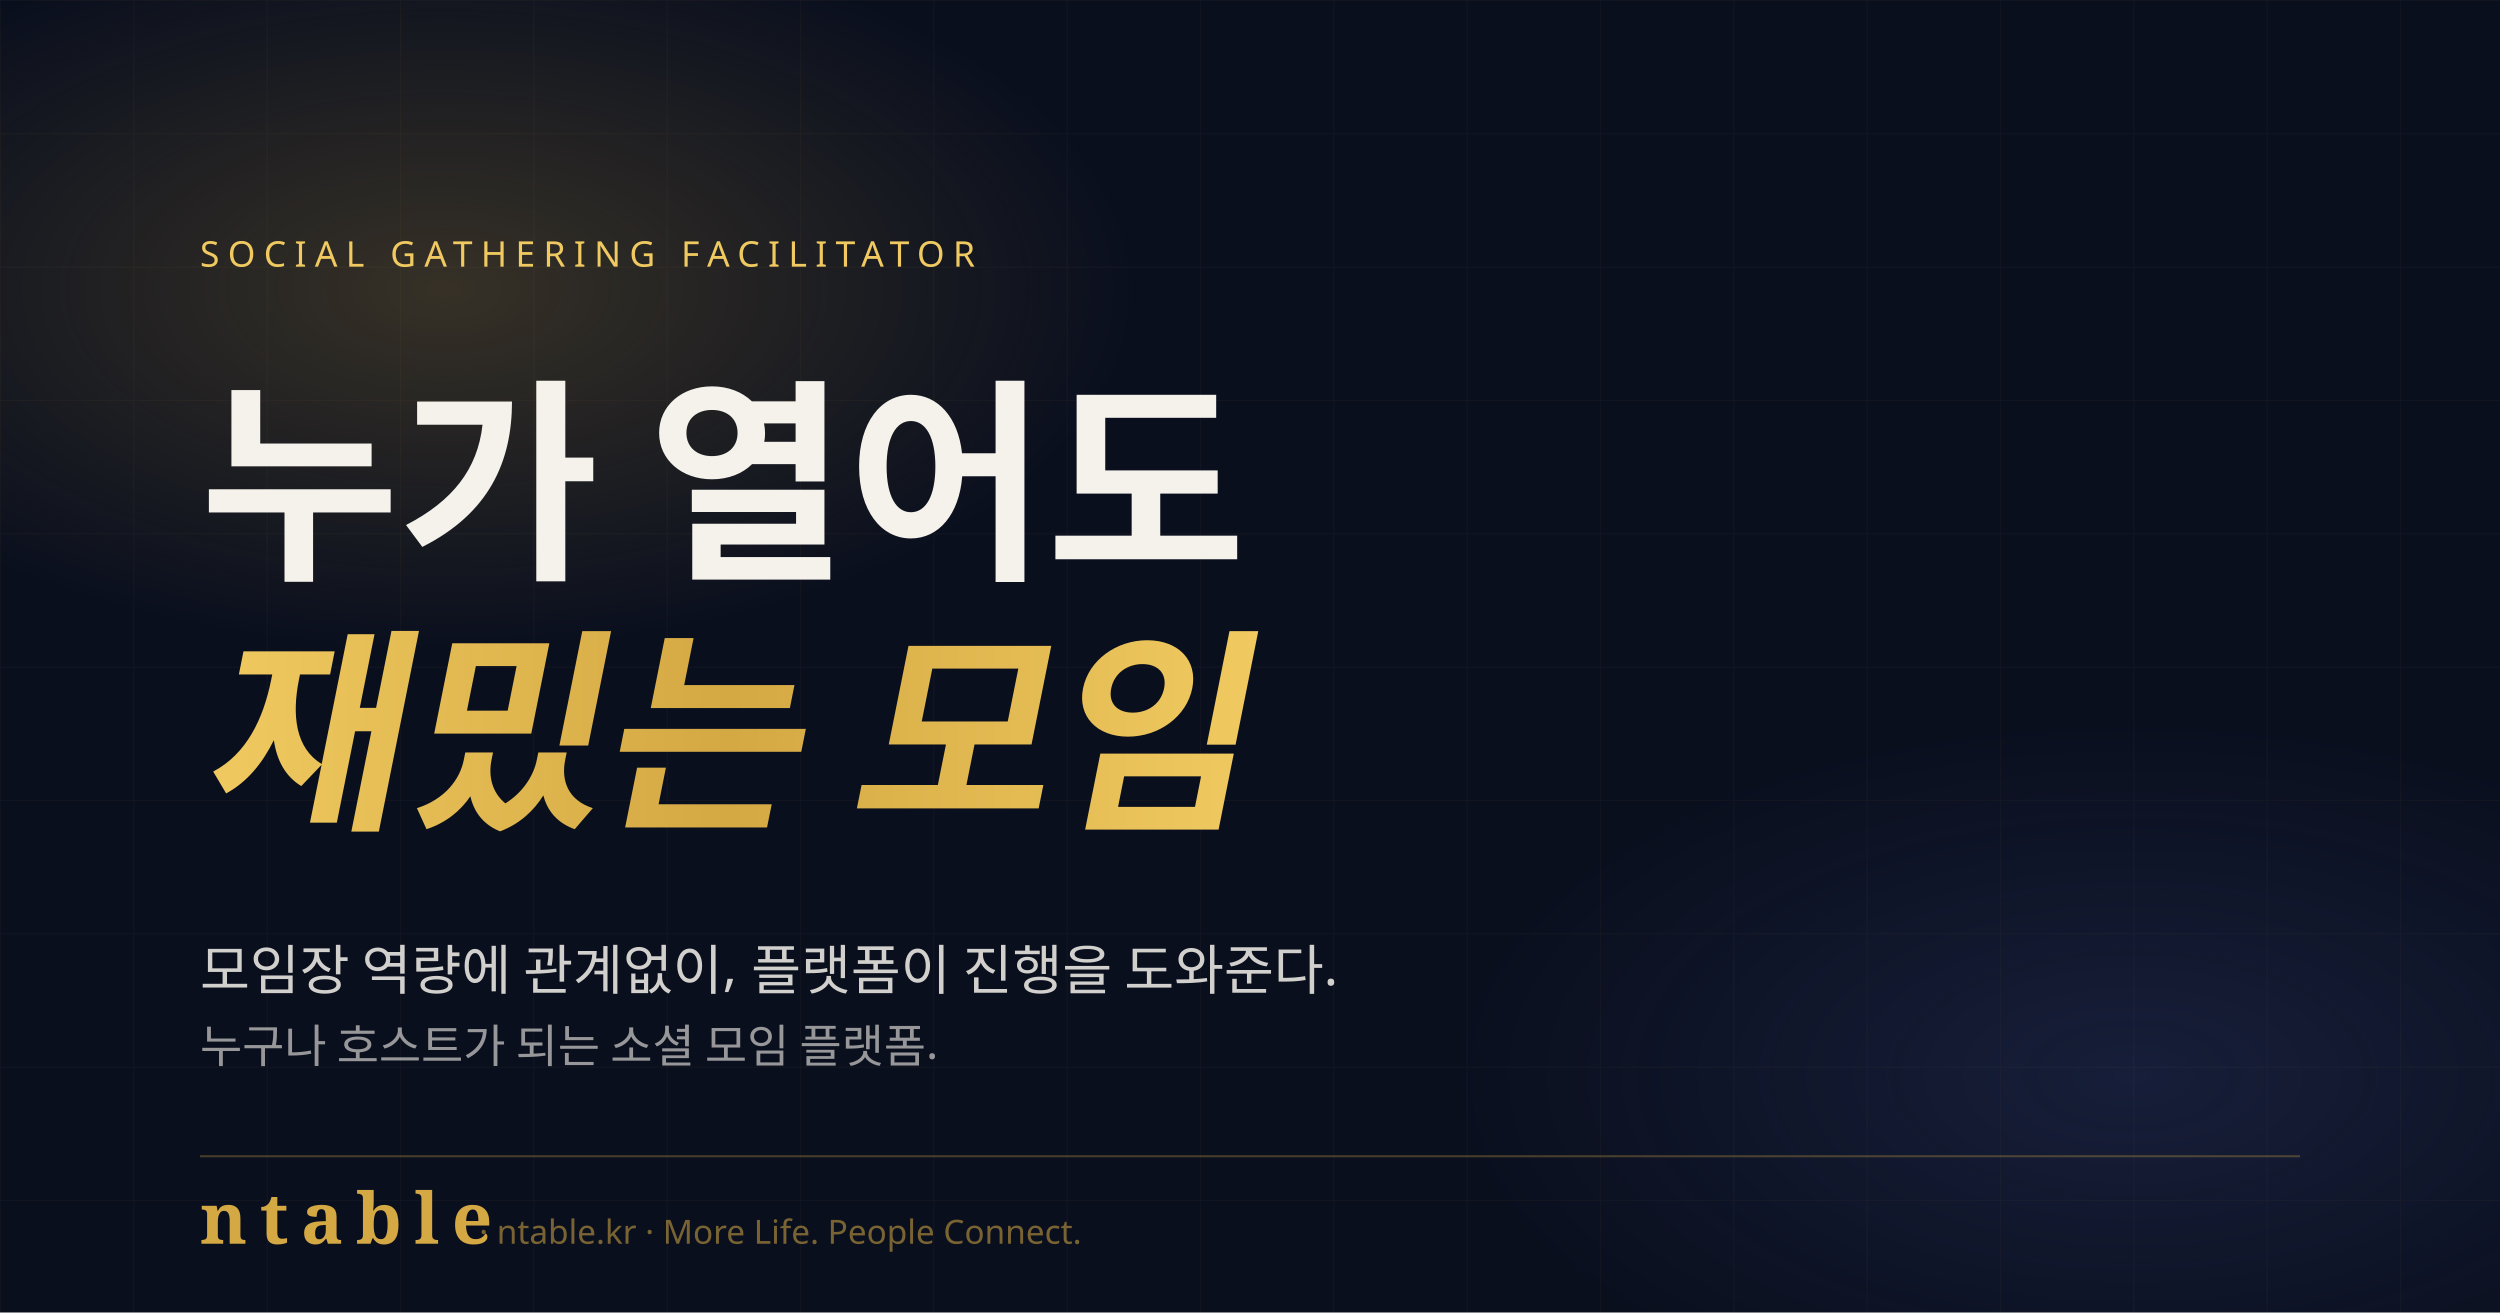
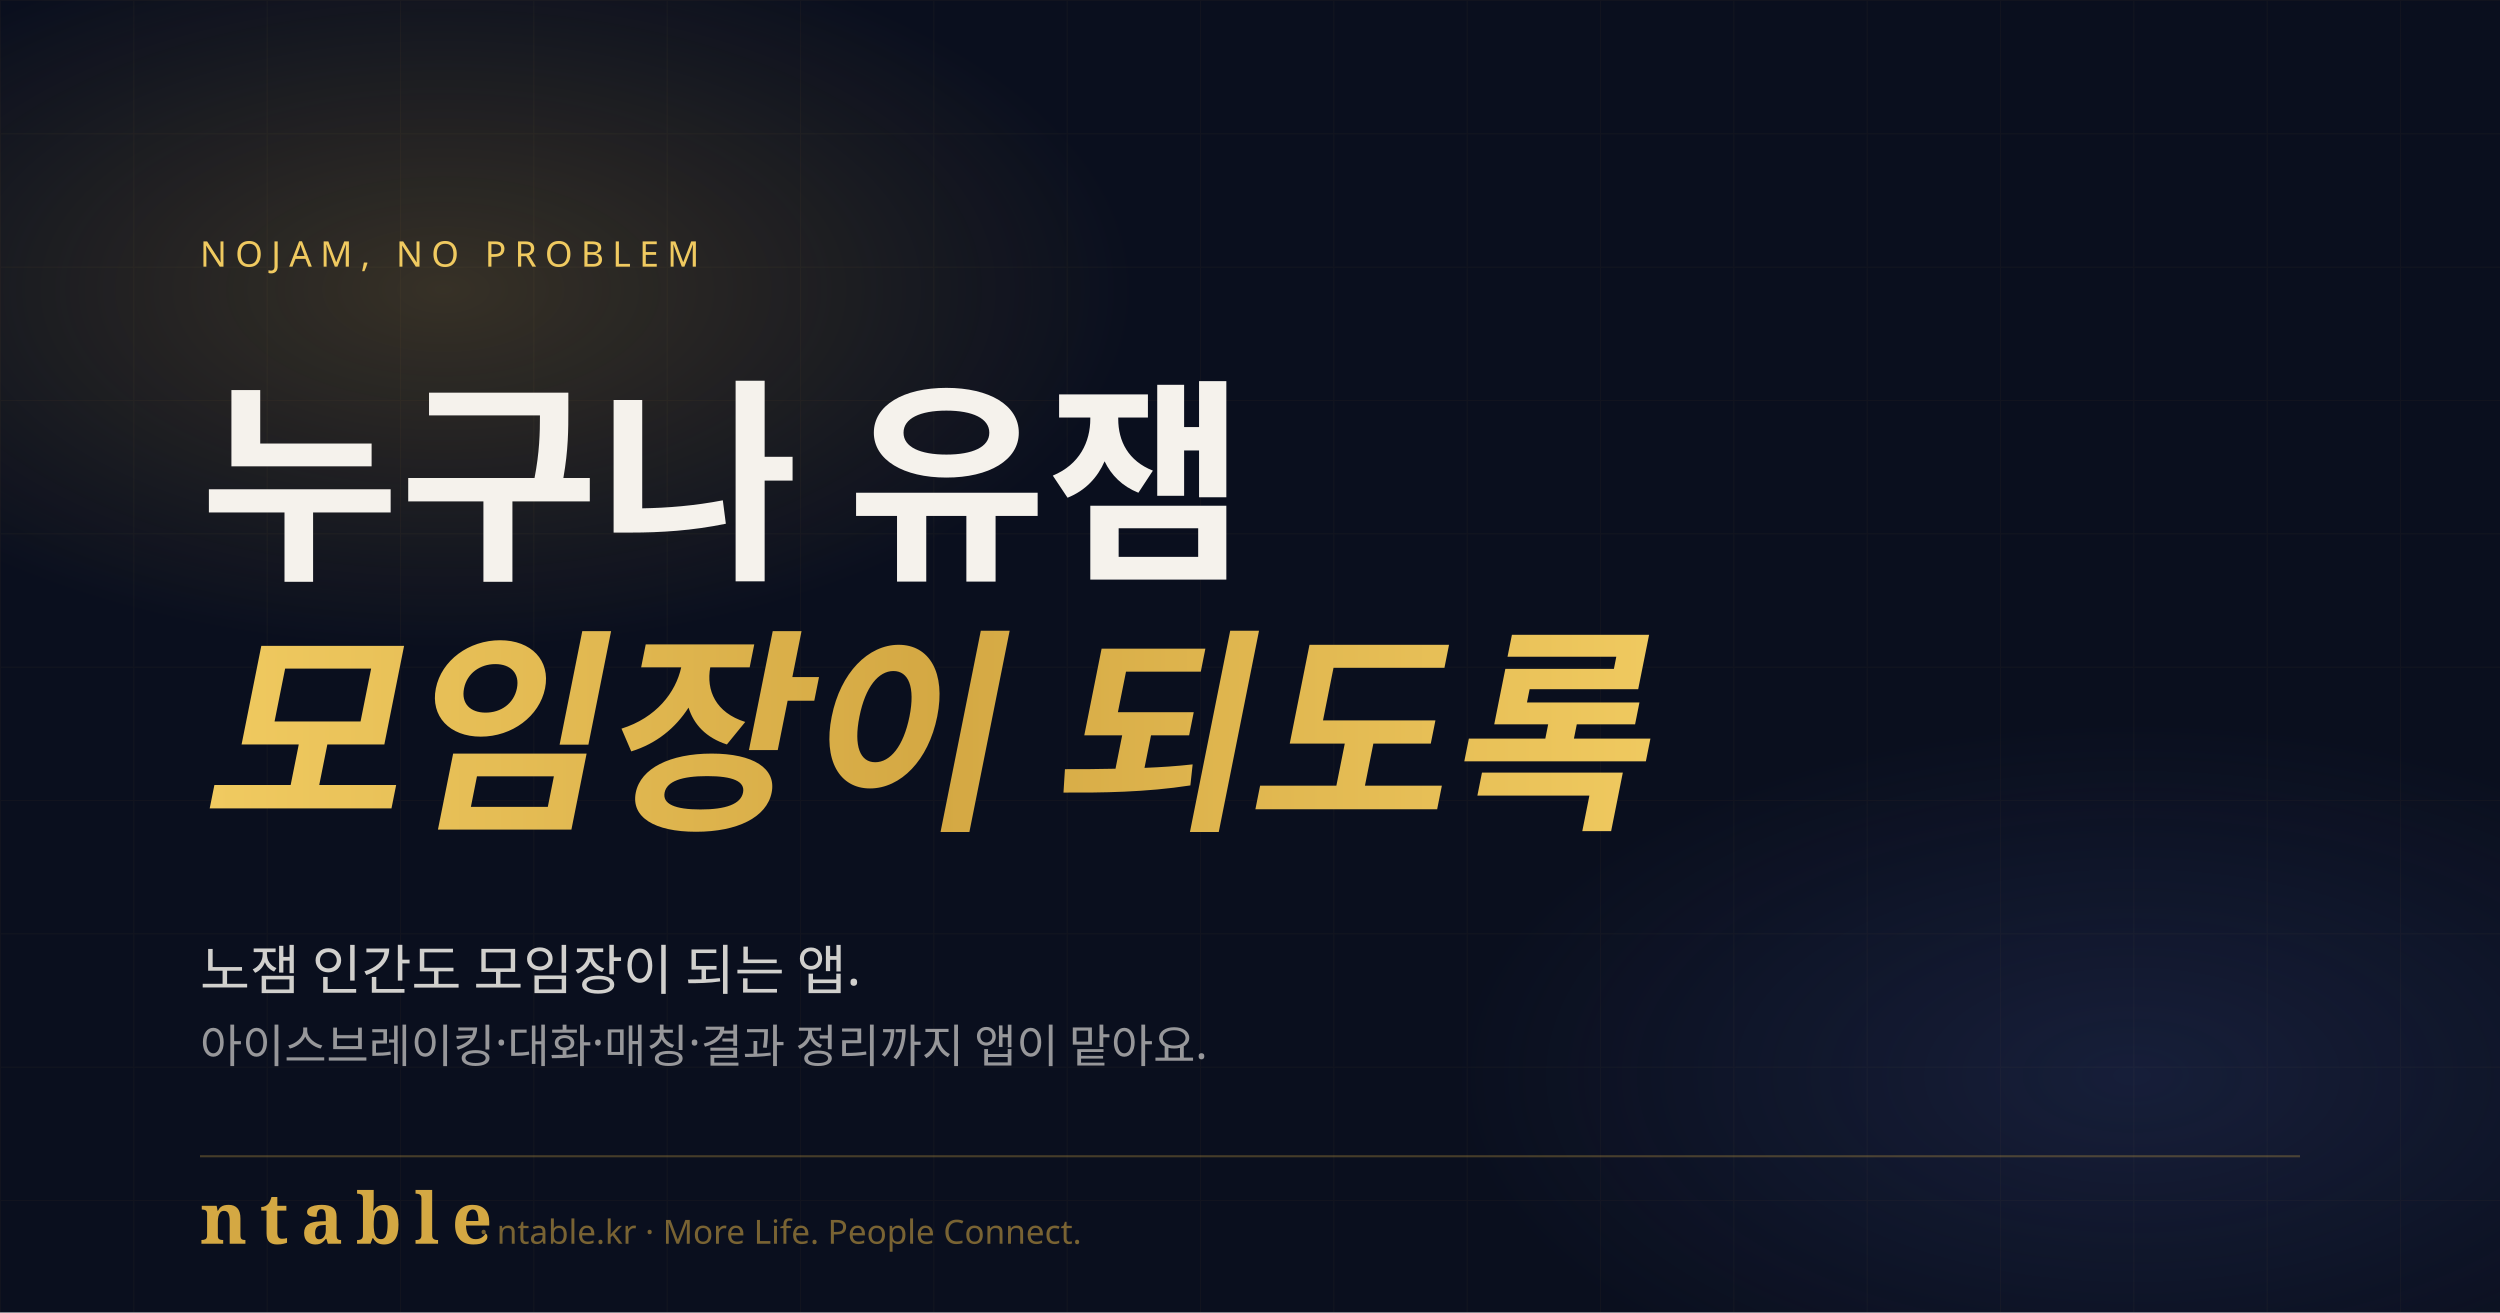
<svg xmlns="http://www.w3.org/2000/svg" viewBox="0 0 1200 630" width="1200" height="630">
  <defs>
    <radialGradient id="orb1" cx="18%" cy="22%" r="50%">
      <stop offset="0%" stop-color="#d4a843" stop-opacity="0.22" />
      <stop offset="55%" stop-color="#d4a843" stop-opacity="0" />
    </radialGradient>
    <radialGradient id="orb2" cx="85%" cy="82%" r="45%">
      <stop offset="0%" stop-color="#5064b4" stop-opacity="0.18" />
      <stop offset="60%" stop-color="#5064b4" stop-opacity="0" />
    </radialGradient>
    <linearGradient id="shimmer" x1="0" y1="0" x2="1" y2="0">
      <stop offset="0%" stop-color="#f0ca60" />
      <stop offset="50%" stop-color="#d4a843" />
      <stop offset="100%" stop-color="#f0ca60" />
    </linearGradient>
    <pattern id="grid" x="0" y="0" width="64" height="64" patternUnits="userSpaceOnUse">
      <path d="M 64 0 L 0 0 0 64" fill="none" stroke="#d4a843" stroke-opacity="0.04" />
    </pattern>
  </defs>
  <rect width="1200" height="630" fill="#0a0f1e" />
  <rect width="1200" height="630" fill="url(#grid)" />
  <rect width="1200" height="630" fill="url(#orb1)" />
  <rect width="1200" height="630" fill="url(#orb2)" />
  <g font-family="'DM Sans', sans-serif">
-     <text x="96" y="128" font-size="17" font-weight="500" letter-spacing="4" fill="#f0ca60">SOCIAL GATHERING FACILITATOR</text>
+     <text x="96" y="128" font-size="17" font-weight="500" letter-spacing="4" fill="#f0ca60">NOJAM, NO PROBLEM</text>
  </g>
  <g font-family="'Cormorant Garamond', 'Noto Serif KR', serif" font-weight="700">
-     <text x="96" y="270" font-size="104" fill="#f5f2ec">누가 열어도</text>
-     <text x="96" y="390" font-size="104" font-style="italic" fill="url(#shimmer)">재밌는 모임</text>
+     <text x="96" y="270" font-size="104" fill="#f5f2ec">누구나 유잼</text>
+     <text x="96" y="390" font-size="104" font-style="italic" fill="url(#shimmer)">모임장이 되도록</text>
  </g>
  <g font-family="'DM Sans', 'Noto Sans KR', sans-serif">
-     <text x="96" y="475" font-size="26" fill="#f5f2ec" opacity="0.85">모임장 역량에 관계없이, 플랫폼이 진행을 도와준다.</text>
-     <text x="96" y="510" font-size="22" fill="#f5f2ec" opacity="0.6">누구나 호스트가 되는 소셜 모임 플랫폼.</text>
+     <text x="96" y="475" font-size="26" fill="#f5f2ec" opacity="0.85">노잼 인간도 모임장이 되는 앱.</text>
+     <text x="96" y="510" font-size="22" fill="#f5f2ec" opacity="0.6">아이스브레이킹·대화·매칭·결과 정리까지 앱이 맡아요.</text>
  </g>
  <line x1="96" y1="555" x2="1104" y2="555" stroke="#d4a843" stroke-opacity="0.3" />
  <g>
    <text x="96" y="597" font-family="'Cormorant Garamond', serif" font-size="34" font-weight="600" fill="#d4a843" letter-spacing="6">ntable</text>
    <text x="230" y="597" font-family="'DM Sans', sans-serif" font-size="16" fill="#d4a843" opacity="0.55">· ntable.kr · More Life. People Connect.</text>
  </g>
</svg>
